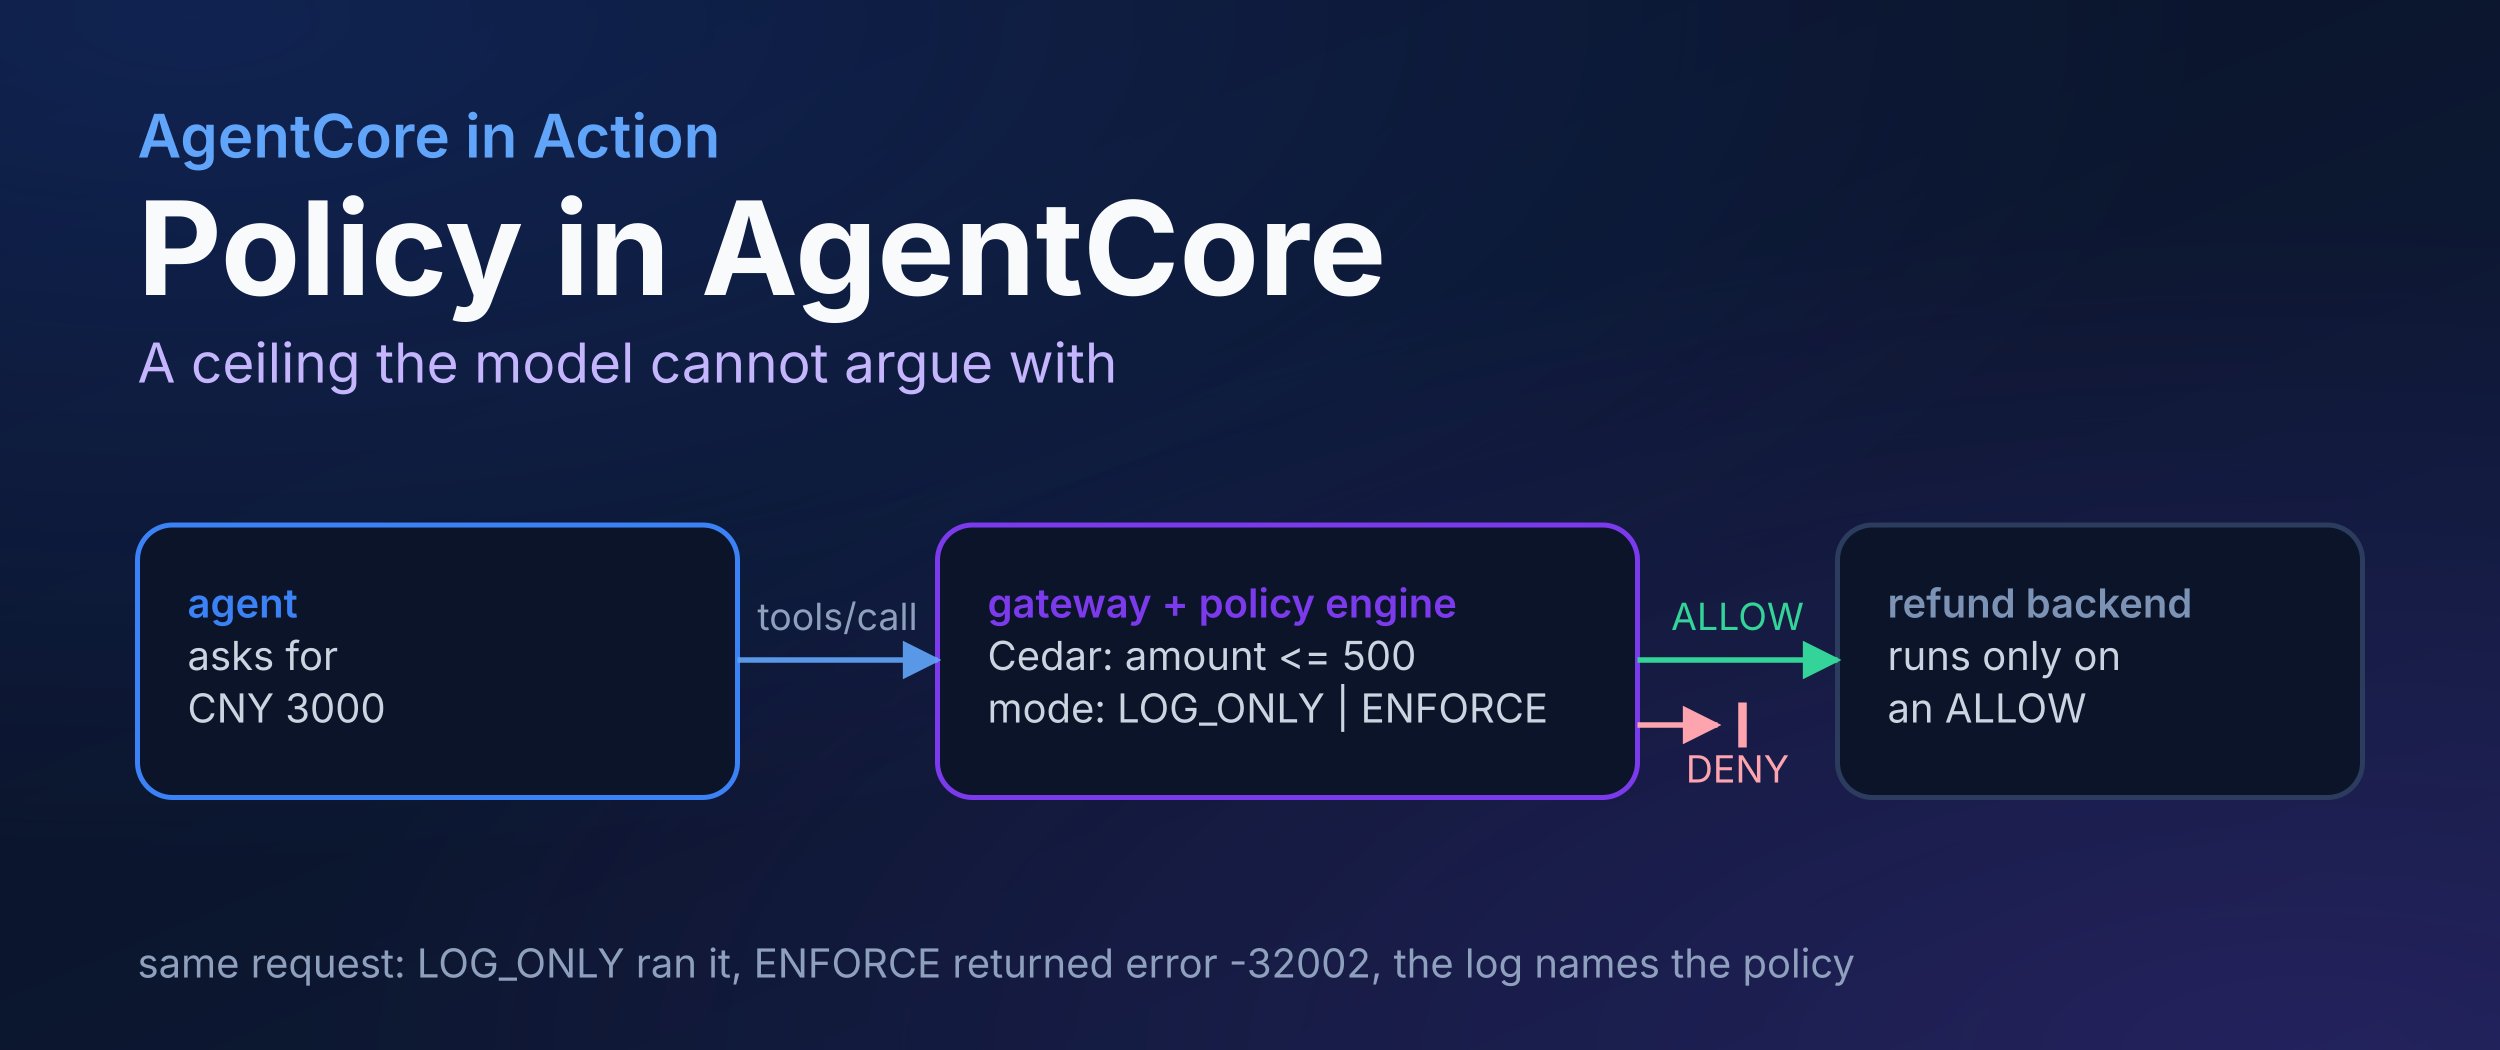
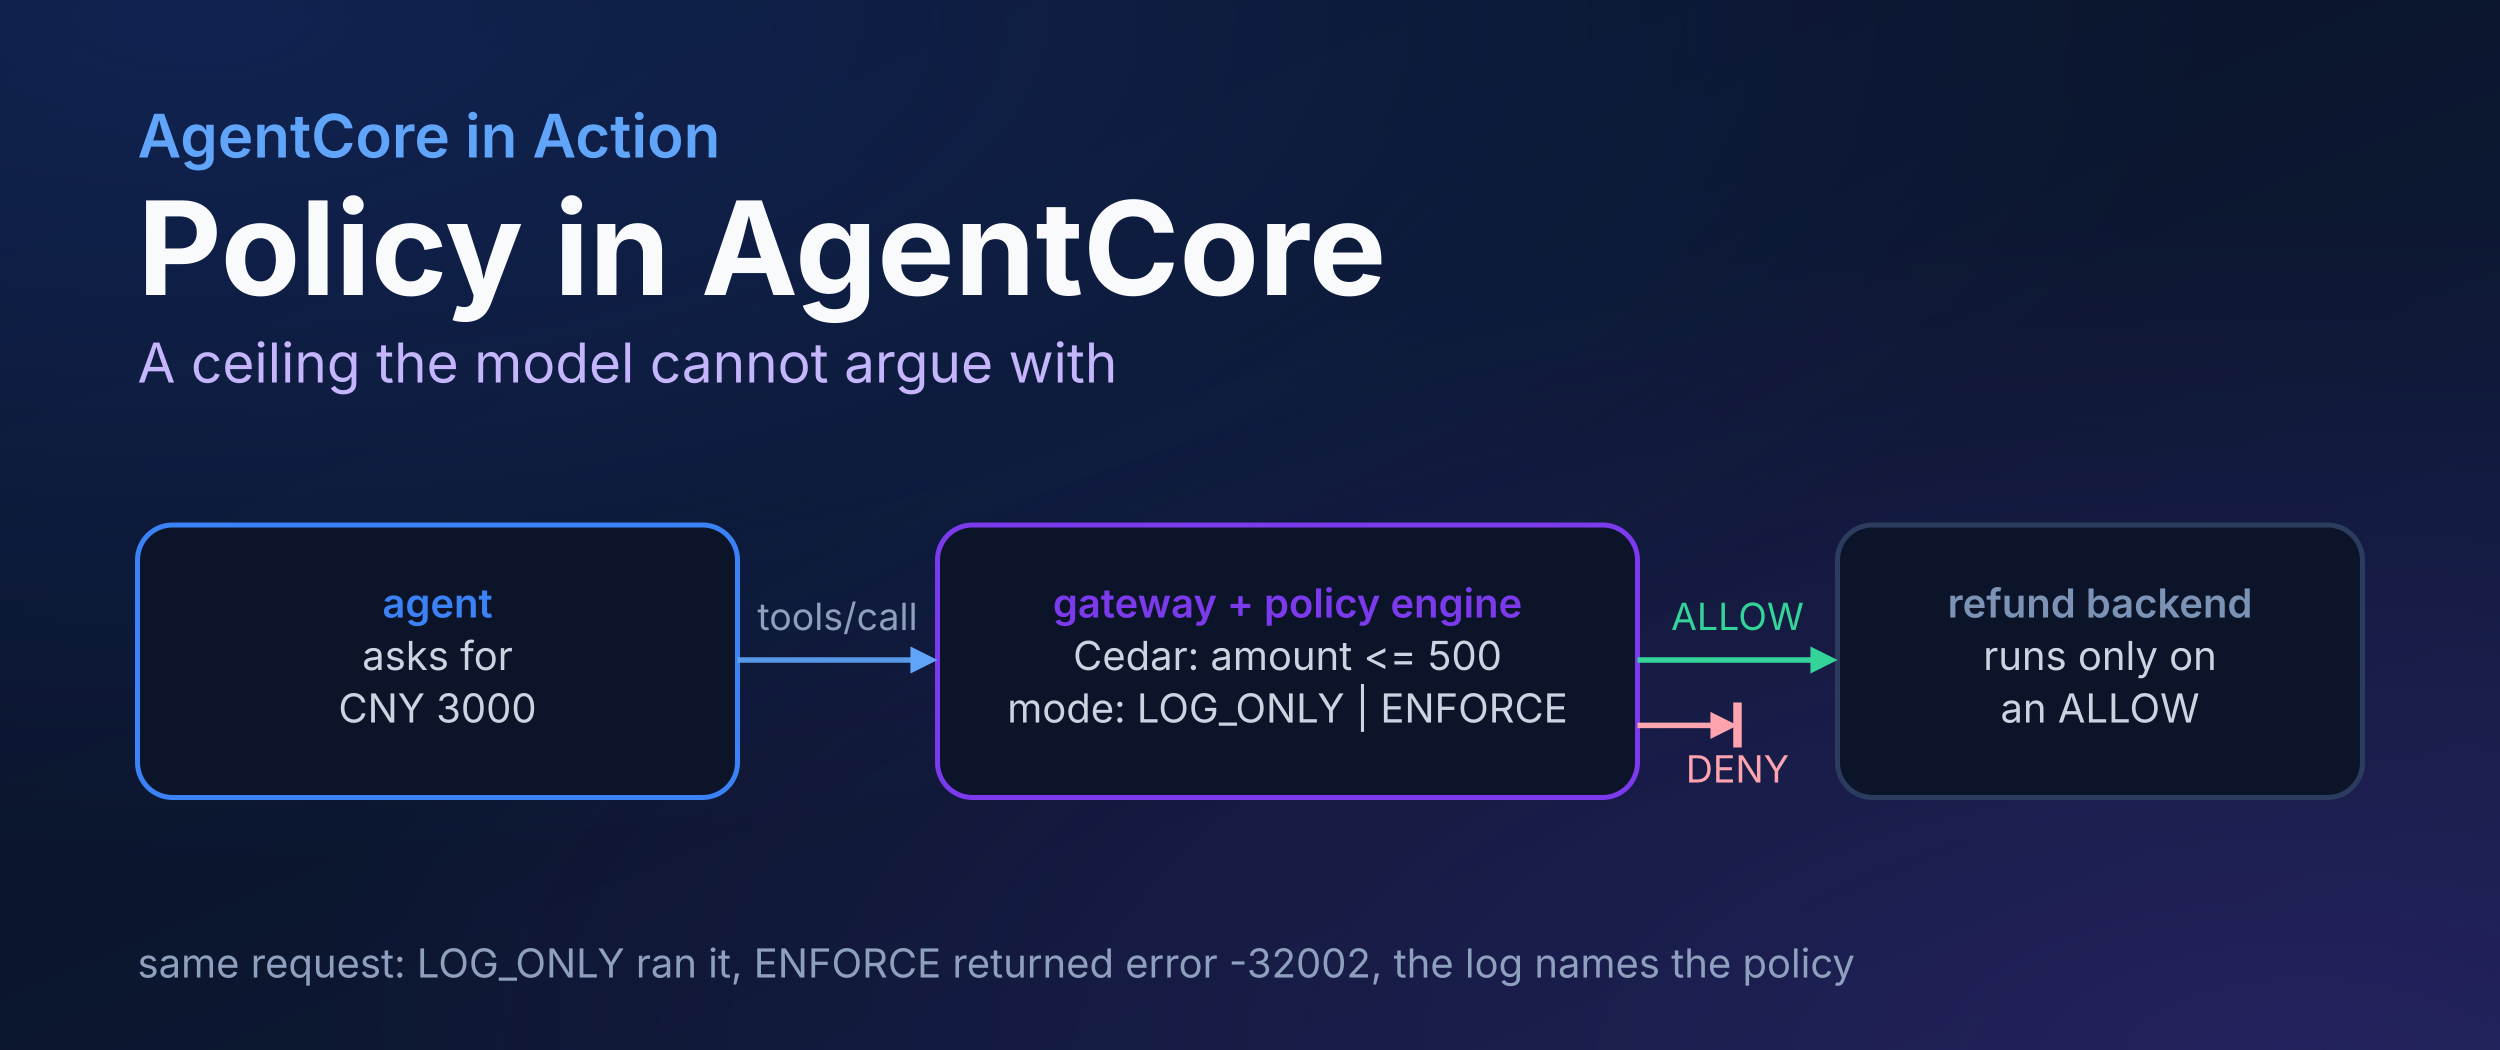
<svg xmlns="http://www.w3.org/2000/svg" viewBox="0 0 1000 420" width="1000" height="420" role="img">
  <defs>
    <linearGradient id="bg" x1="0" y1="0" x2="1" y2="1">
      <stop offset="0" stop-color="#0a1024" />
      <stop offset="1" stop-color="#0d1c3a" />
    </linearGradient>
    <radialGradient id="g1" cx="0.08" cy="0.02" r="0.8">
      <stop offset="0" stop-color="#2563eb" stop-opacity="0.22" />
      <stop offset="1" stop-color="#2563eb" stop-opacity="0" />
    </radialGradient>
    <radialGradient id="g2" cx="0.92" cy="1.0" r="0.8">
      <stop offset="0" stop-color="#7c3aed" stop-opacity="0.20" />
      <stop offset="1" stop-color="#7c3aed" stop-opacity="0" />
    </radialGradient>
-     <marker id="ahg" viewBox="0 0 10 10" refX="9" refY="5" markerWidth="7" markerHeight="7" orient="auto">
-       <path d="M 0 0 L 10 5 L 0 10 z" fill="#34d399" />
-     </marker>
-     <marker id="ahr" viewBox="0 0 10 10" refX="9" refY="5" markerWidth="7" markerHeight="7" orient="auto">
-       <path d="M 0 0 L 10 5 L 0 10 z" fill="#fda4af" />
-     </marker>
-     <marker id="ahb" viewBox="0 0 10 10" refX="9" refY="5" markerWidth="7" markerHeight="7" orient="auto">
-       <path d="M 0 0 L 10 5 L 0 10 z" fill="#60a5fa" />
-     </marker>
  </defs>
  <rect width="1000" height="420" fill="url(#bg)" />
  <rect width="1000" height="420" fill="url(#g1)" />
  <rect width="1000" height="420" fill="url(#g2)" />
  <text x="55" y="63" font-family="Inter, Helvetica Neue, Arial, sans-serif" font-size="24" fill="#60a5fa" font-weight="600">AgentCore in Action</text>
  <text x="55" y="118" font-family="Inter, Helvetica Neue, Arial, sans-serif" font-size="52" fill="#f8fafc" font-weight="700">Policy in AgentCore</text>
  <text x="55" y="153" font-family="Inter, Helvetica Neue, Arial, sans-serif" font-size="22" fill="#c4b5fd">A ceiling the model cannot argue with</text>
  <rect x="55" y="210" width="240" height="109" rx="14" fill="#0b1428" stroke="#3b82f6" stroke-width="2" />
-   <text x="75" y="247" font-family="Inter, Helvetica Neue, Arial, sans-serif" font-size="16" fill="#3b82f6" font-weight="600">agent</text>
-   <text x="75" y="268" font-family="Inter, Helvetica Neue, Arial, sans-serif" font-size="16" fill="#cbd5e1" font-weight="400">asks for</text>
-   <text x="75" y="289" font-family="Inter, Helvetica Neue, Arial, sans-serif" font-size="16" fill="#cbd5e1" font-weight="400">CNY 3000</text>
+   <text x="175" y="247" font-family="Inter, Helvetica Neue, Arial, sans-serif" font-size="16" fill="#3b82f6" font-weight="600" text-anchor="middle">agent</text>
+   <text x="175" y="268" font-family="Inter, Helvetica Neue, Arial, sans-serif" font-size="16" fill="#cbd5e1" font-weight="400" text-anchor="middle">asks for</text>
+   <text x="175" y="289" font-family="Inter, Helvetica Neue, Arial, sans-serif" font-size="16" fill="#cbd5e1" font-weight="400" text-anchor="middle">CNY 3000</text>
  <rect x="375" y="210" width="280" height="109" rx="14" fill="#0b1428" stroke="#7c3aed" stroke-width="2" />
-   <text x="395" y="247" font-family="Inter, Helvetica Neue, Arial, sans-serif" font-size="16" fill="#7c3aed" font-weight="600">gateway + policy engine</text>
-   <text x="395" y="268" font-family="Inter, Helvetica Neue, Arial, sans-serif" font-size="16" fill="#cbd5e1" font-weight="400">Cedar: amount &lt;= 500</text>
-   <text x="395" y="289" font-family="Inter, Helvetica Neue, Arial, sans-serif" font-size="16" fill="#cbd5e1" font-weight="400">mode: LOG_ONLY | ENFORCE</text>
+   <text x="515" y="247" font-family="Inter, Helvetica Neue, Arial, sans-serif" font-size="16" fill="#7c3aed" font-weight="600" text-anchor="middle">gateway + policy engine</text>
+   <text x="515" y="268" font-family="Inter, Helvetica Neue, Arial, sans-serif" font-size="16" fill="#cbd5e1" font-weight="400" text-anchor="middle">Cedar: amount &lt;= 500</text>
+   <text x="515" y="289" font-family="Inter, Helvetica Neue, Arial, sans-serif" font-size="16" fill="#cbd5e1" font-weight="400" text-anchor="middle">mode: LOG_ONLY | ENFORCE</text>
  <rect x="735" y="210" width="210" height="109" rx="14" fill="#0b1428" stroke="#2b3c5e" stroke-width="2" />
-   <text x="755" y="247" font-family="Inter, Helvetica Neue, Arial, sans-serif" font-size="16" fill="#7c93b5" font-weight="600">refund backend</text>
-   <text x="755" y="268" font-family="Inter, Helvetica Neue, Arial, sans-serif" font-size="16" fill="#cbd5e1" font-weight="400">runs only on</text>
-   <text x="755" y="289" font-family="Inter, Helvetica Neue, Arial, sans-serif" font-size="16" fill="#cbd5e1" font-weight="400">an ALLOW</text>
-   <line x1="295" y1="264" x2="375" y2="264" stroke="#60a5fa" stroke-width="2.2" marker-end="url(#ahb)" opacity="0.9" />
+   <text x="840" y="247" font-family="Inter, Helvetica Neue, Arial, sans-serif" font-size="16" fill="#7c93b5" font-weight="600" text-anchor="middle">refund backend</text>
+   <text x="840" y="268" font-family="Inter, Helvetica Neue, Arial, sans-serif" font-size="16" fill="#cbd5e1" font-weight="400" text-anchor="middle">runs only on</text>
+   <text x="840" y="289" font-family="Inter, Helvetica Neue, Arial, sans-serif" font-size="16" fill="#cbd5e1" font-weight="400" text-anchor="middle">an ALLOW</text>
+   <line x1="295.00" y1="264.00" x2="369.04" y2="264.00" stroke="#60a5fa" stroke-width="2.2" opacity="0.9" />
+   <polygon points="364.17,258.58 375.00,264.00 364.17,269.42" fill="#60a5fa" />
  <text x="335" y="252" font-family="Inter, Helvetica Neue, Arial, sans-serif" font-size="15" fill="#8ea0bd" text-anchor="middle">tools/call</text>
-   <line x1="655" y1="264" x2="735" y2="264" stroke="#34d399" stroke-width="2.2" marker-end="url(#ahg)" />
+   <line x1="655.00" y1="264.00" x2="729.04" y2="264.00" stroke="#34d399" stroke-width="2.2" />
+   <polygon points="724.17,258.58 735.00,264.00 724.17,269.42" fill="#34d399" />
  <text x="695" y="252" font-family="Inter, Helvetica Neue, Arial, sans-serif" font-size="15" fill="#34d399" text-anchor="middle">ALLOW</text>
-   <line x1="655" y1="290" x2="687" y2="290" stroke="#fda4af" stroke-width="2.2" marker-end="url(#ahr)" />
-   <line x1="697" y1="281" x2="697" y2="299" stroke="#fda4af" stroke-width="3.4" />
+   <line x1="655.00" y1="290.16" x2="689.04" y2="290.16" stroke="#fda4af" stroke-width="2.2" />
+   <polygon points="684.17,284.74 695.00,290.16 684.17,295.58" fill="#fda4af" />
+   <line x1="695" y1="281" x2="695" y2="299" stroke="#fda4af" stroke-width="3.4" />
  <text x="695" y="313" font-family="Inter, Helvetica Neue, Arial, sans-serif" font-size="15" fill="#fda4af" text-anchor="middle">DENY</text>
  <text x="55" y="391" font-family="Inter, Helvetica Neue, Arial, sans-serif" font-size="16" fill="#8ea0bd">same request: LOG_ONLY ran it, ENFORCE returned error -32002, the log names the policy</text>
</svg>
